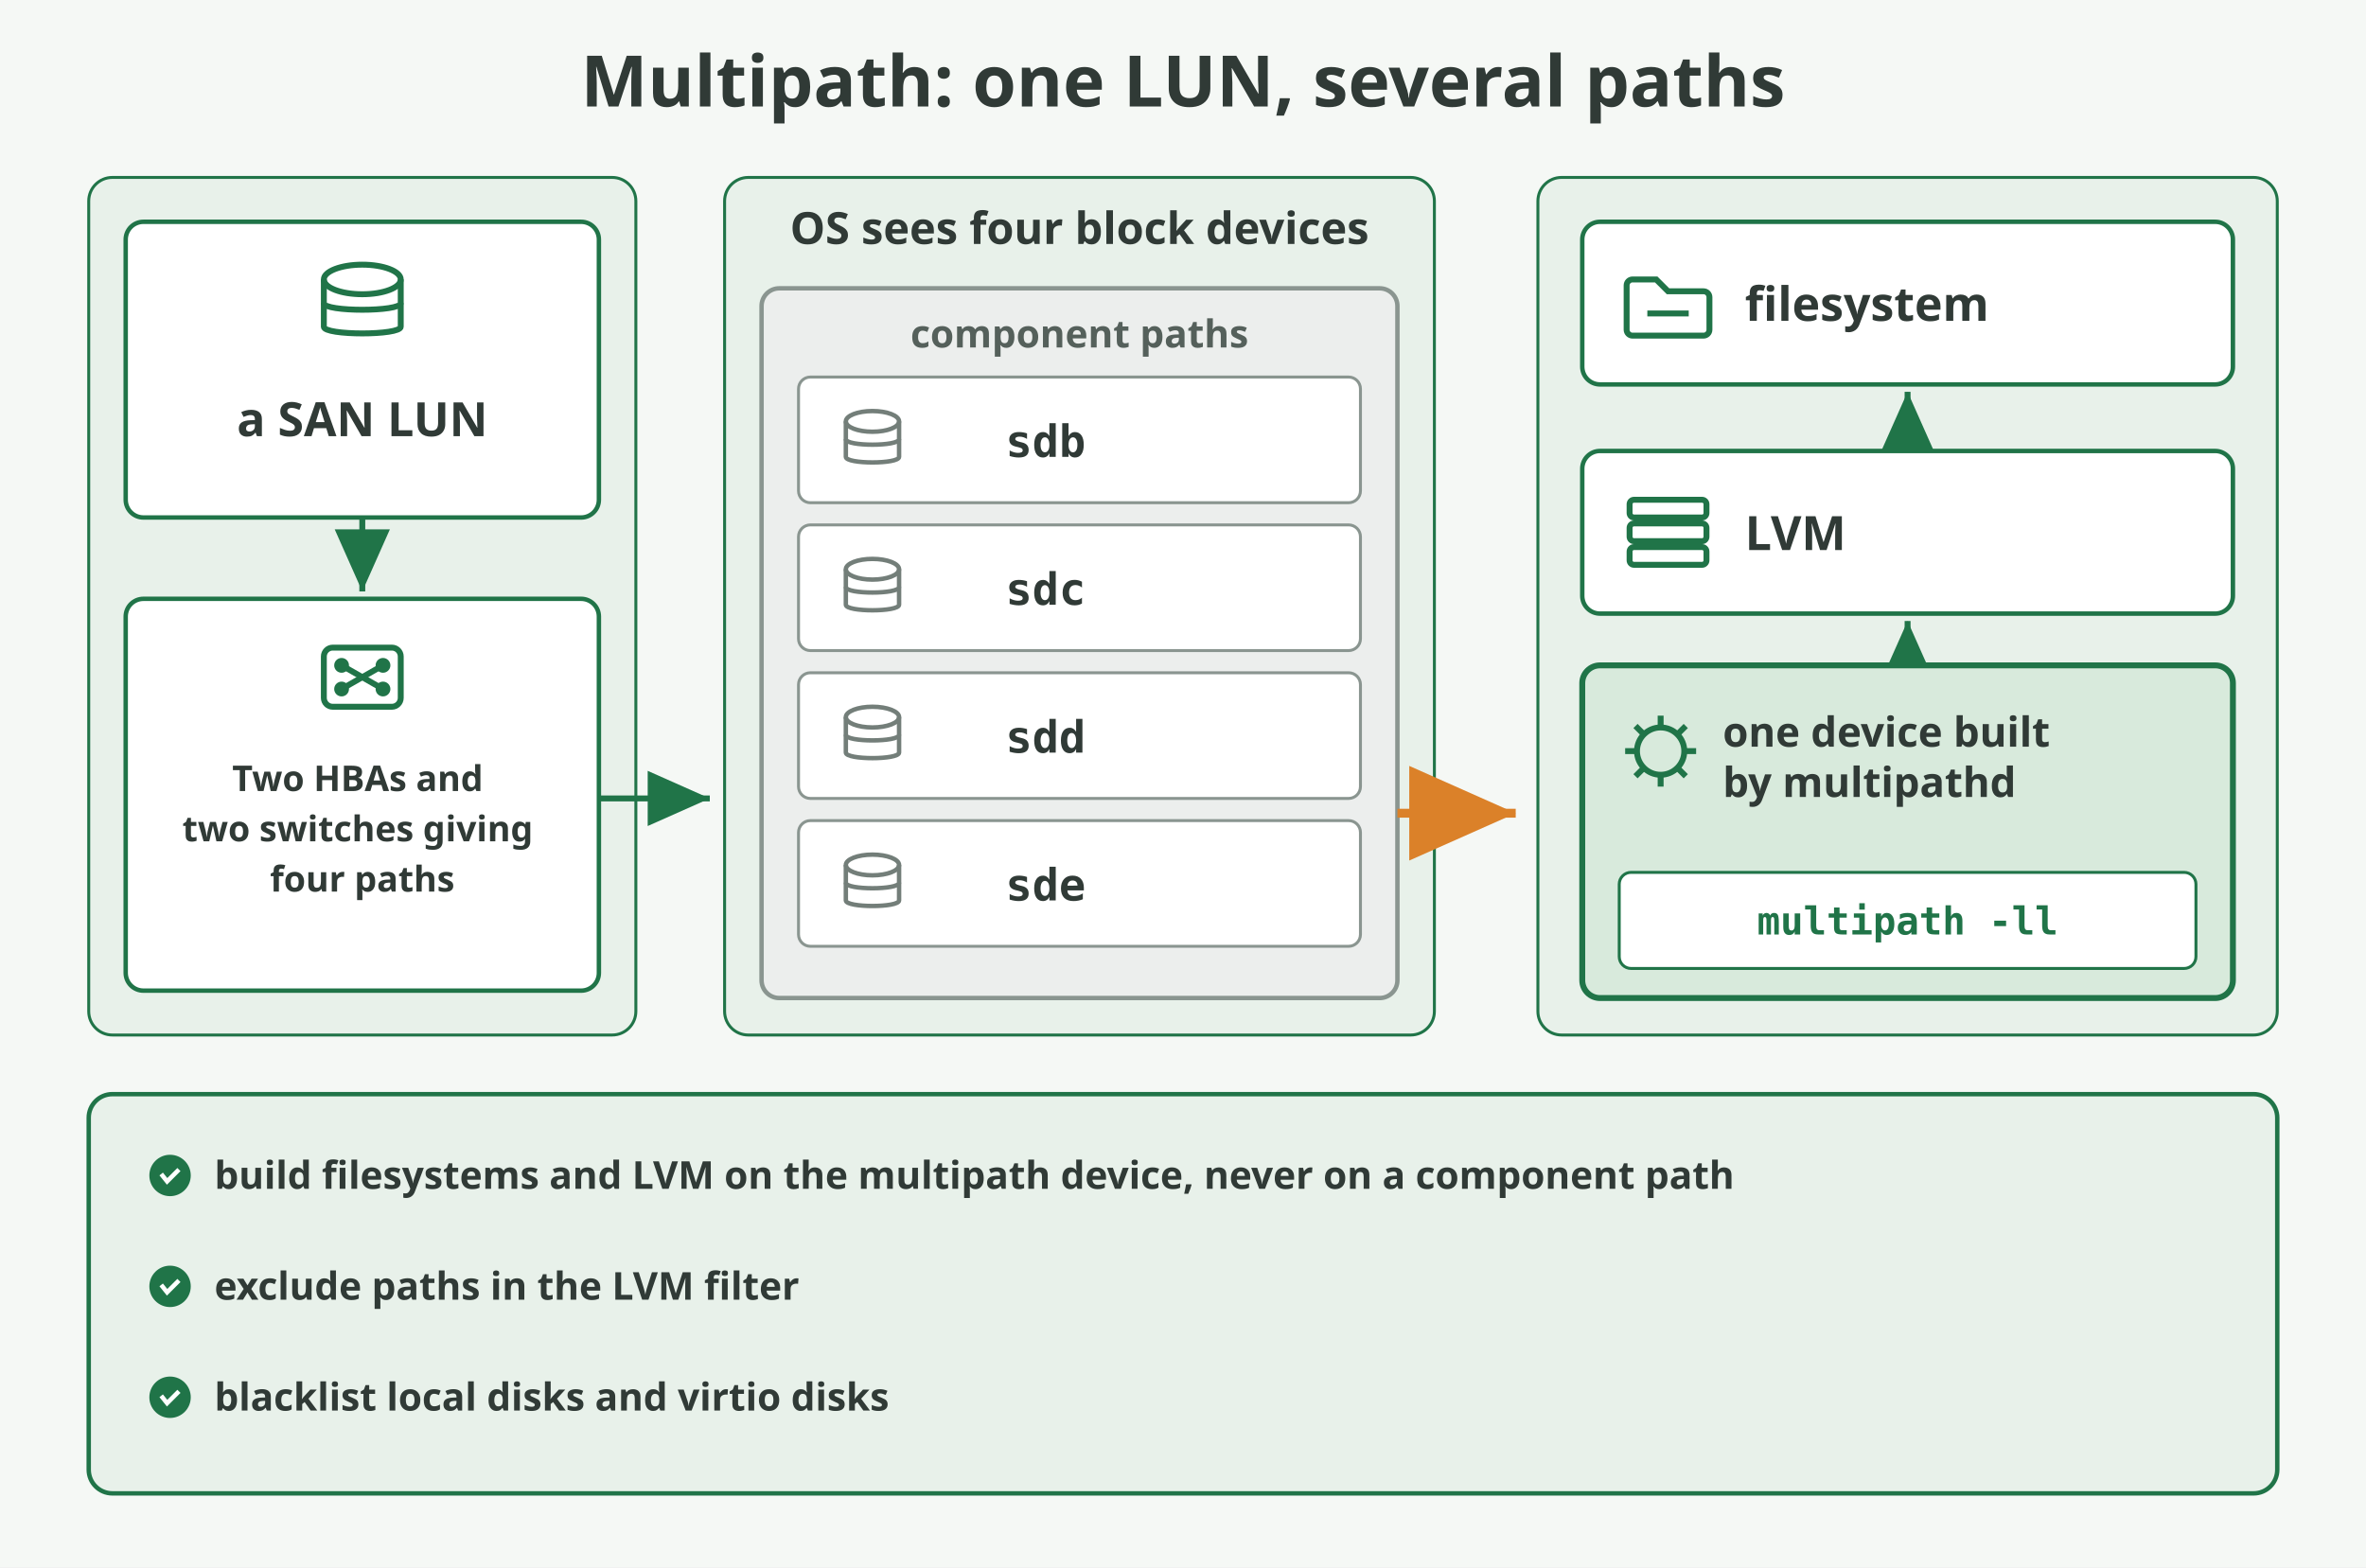
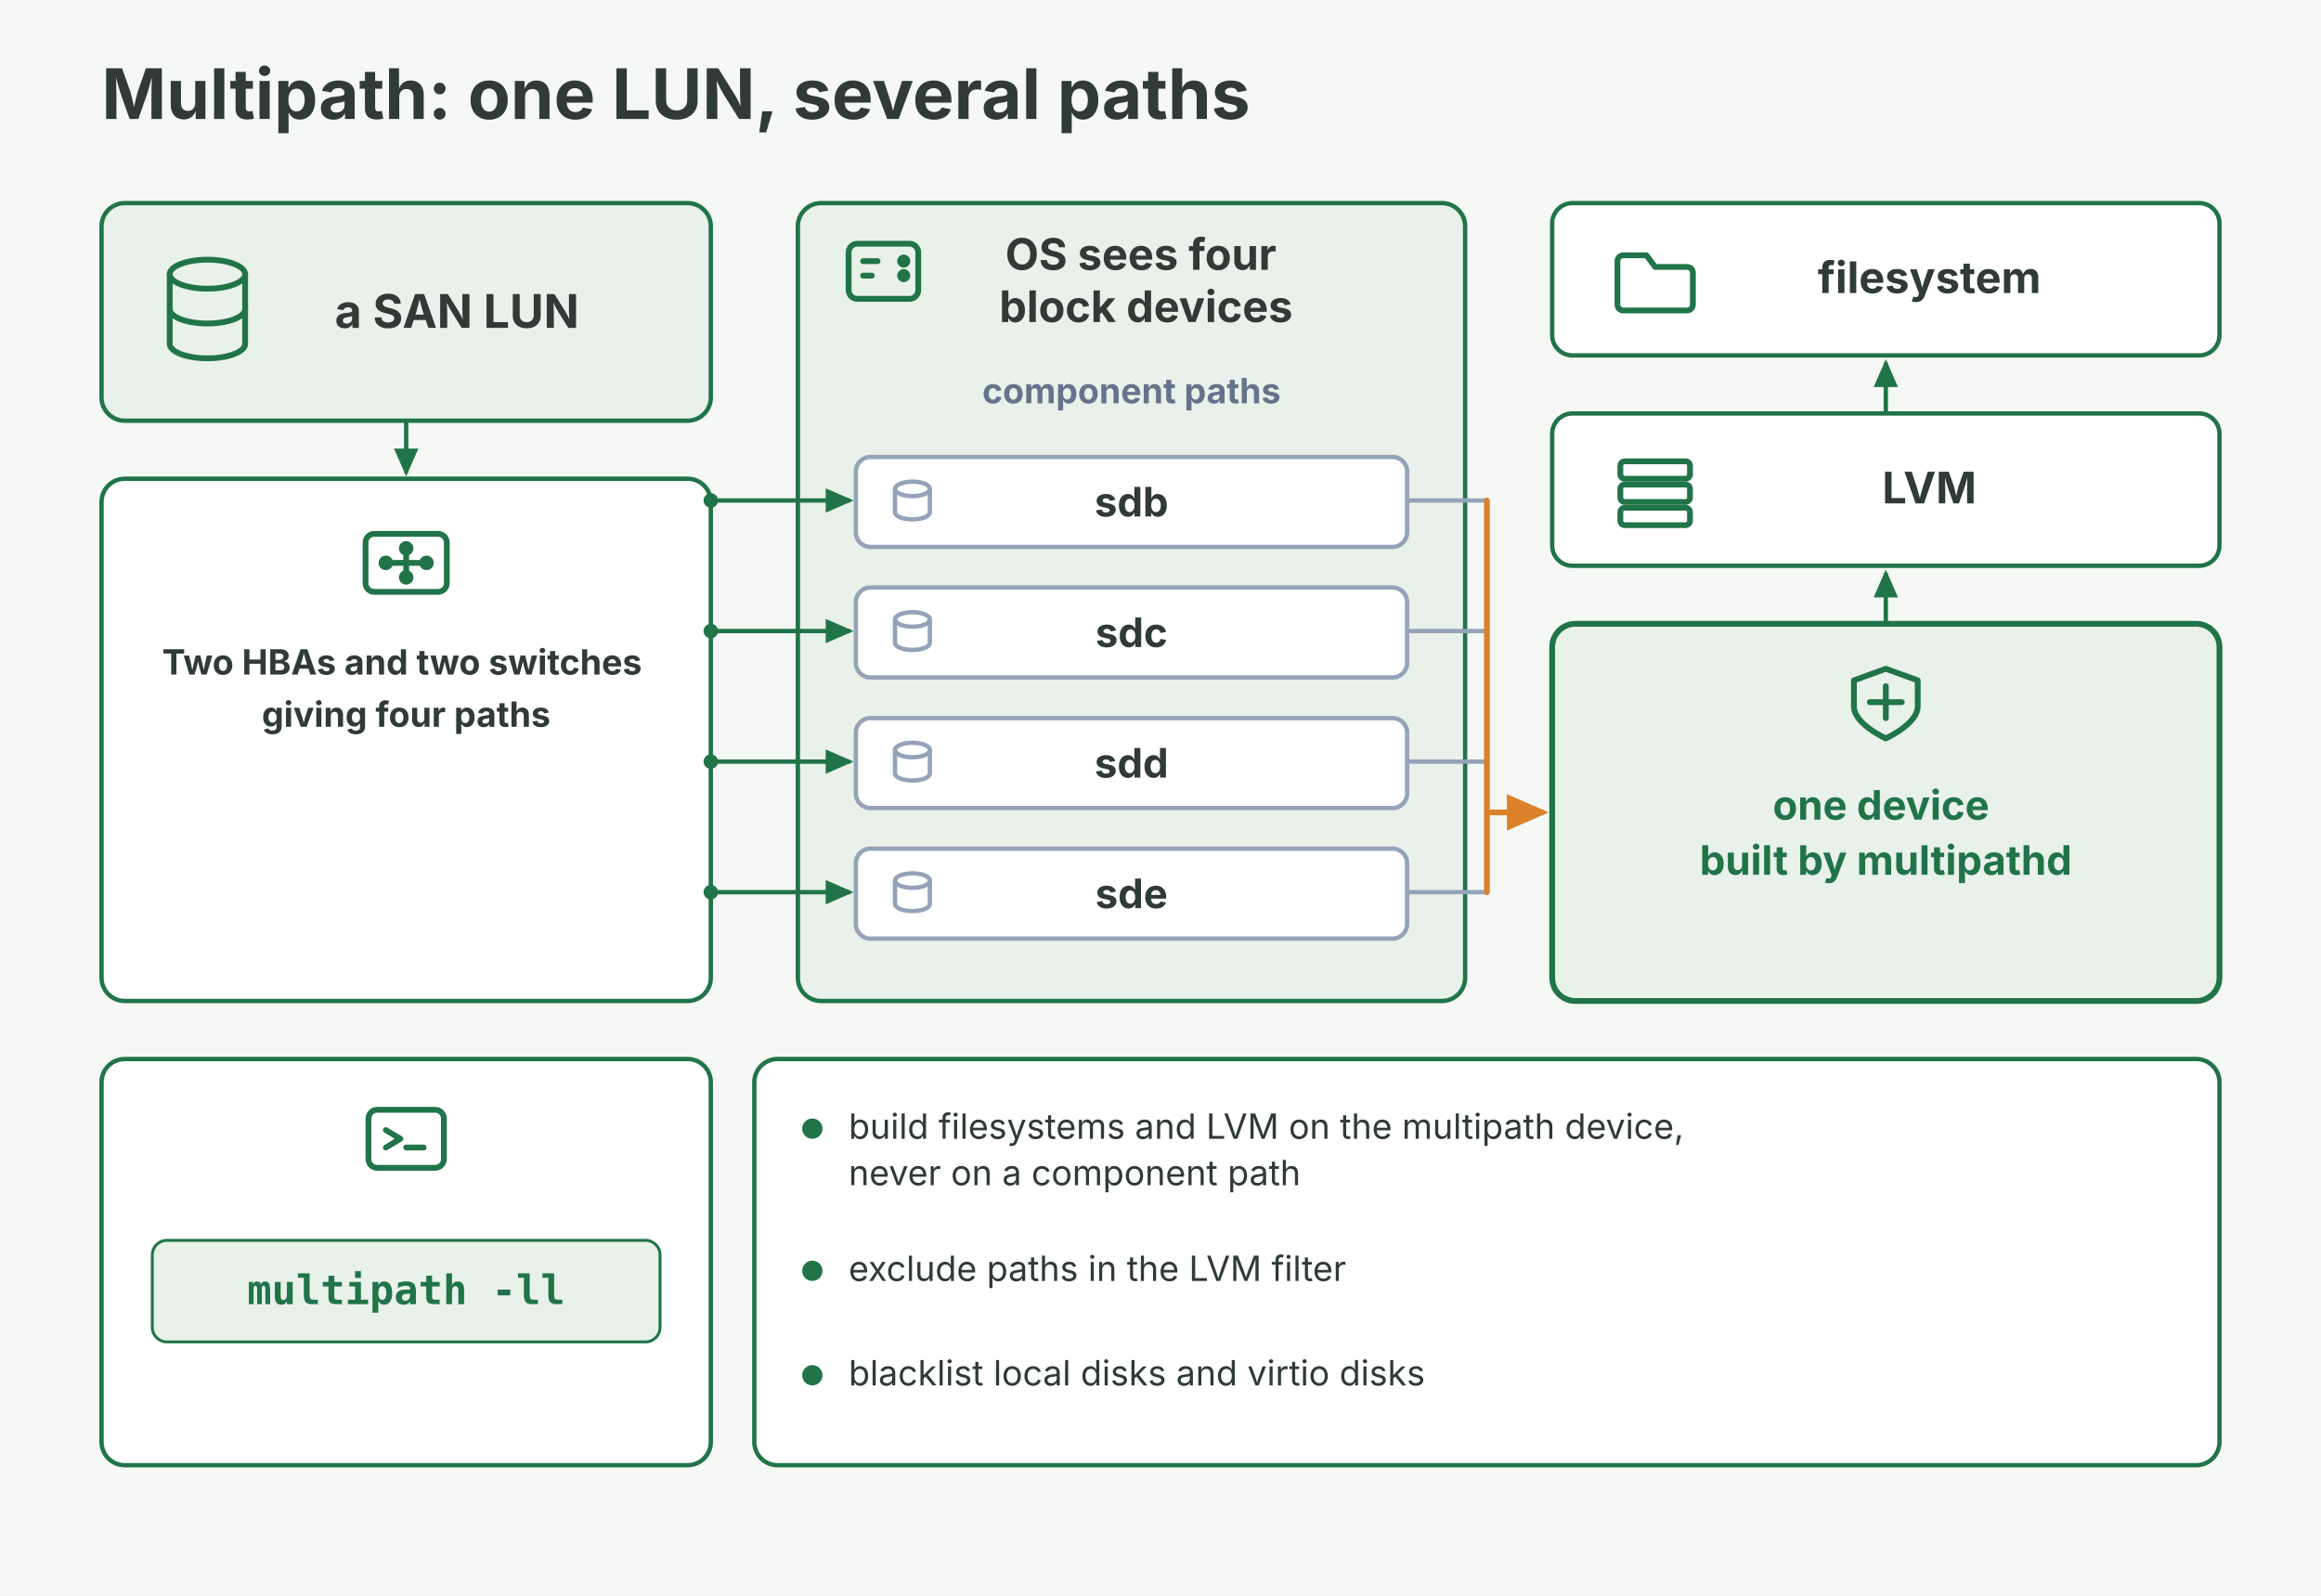
- <svg xmlns="http://www.w3.org/2000/svg" viewBox="0 0 1600 1060" width="1600" height="1060">
+ <svg xmlns="http://www.w3.org/2000/svg" viewBox="0 0 1600 1100" width="1600" height="1100">
  <defs>
-     <marker id="green-arrow" viewBox="0 0 12 12" refX="10" refY="6" markerWidth="14" markerHeight="14" orient="auto-start-reverse">
-       <path d="M 1 2 L 10 6 L 1 10 Z" fill="#207448" />
+     <marker id="arrow-green" viewBox="0 0 10 10" refX="7" refY="5" markerWidth="8" markerHeight="8" orient="auto-start-reverse">
+       <path d="M 0 1.5 L 8 5 L 0 8.5 z" fill="#207448" />
    </marker>
-     <marker id="orange-arrow" viewBox="0 0 12 12" refX="10" refY="6" markerWidth="16" markerHeight="16" orient="auto-start-reverse">
-       <path d="M 1 2 L 10 6 L 1 10 Z" fill="#db8129" />
+     <marker id="arrow-orange" viewBox="0 0 10 10" refX="7" refY="5" markerWidth="9" markerHeight="9" orient="auto-start-reverse">
+       <path d="M 0 1.5 L 8 5 L 0 8.5 z" fill="#db8129" />
    </marker>
  </defs>
-   <rect width="1600" height="1060" fill="#f5f8f5" />
-   <text x="800" y="72" text-anchor="middle" font-family="sans-serif" font-size="48" font-weight="bold" fill="#303a36">Multipath: one LUN, several paths</text>
-   <rect x="60" y="120" width="370" height="580" rx="16" fill="#e8f1ea" stroke="#207448" stroke-width="2" />
-   <rect x="85" y="150" width="320" height="200" rx="12" fill="#ffffff" stroke="#207448" stroke-width="3" />
-   <g transform="translate(217, 175)" stroke="#207448" stroke-width="4" fill="none">
+   <rect width="1600" height="1100" fill="#f5f8f5" />
+   <text x="70" y="82" font-family="system-ui, -apple-system, sans-serif" font-size="48" font-weight="bold" fill="#303a36">Multipath: one LUN, several paths</text>
+   <rect x="70" y="140" width="420" height="150" rx="16" fill="#e8f1ea" stroke="#207448" stroke-width="3" />
+   <g transform="translate(115, 175)" stroke="#207448" stroke-width="4" fill="none" stroke-linecap="round">
    <ellipse cx="28" cy="14" rx="26" ry="10" />
-     <path d="M 2 14 V 46 C 2 52, 54 52, 54 46 V 14" />
-     <path d="M 2 30 C 2 36, 54 36, 54 30" />
+     <path d="M 2 14 v 24 c 0 5.5 11.6 10 26 10 s 26 -4.5 26 -10 v -24" />
+     <path d="M 2 38 v 24 c 0 5.5 11.6 10 26 10 s 26 -4.5 26 -10 v -24" />
  </g>
-   <text x="245" y="295" text-anchor="middle" font-family="sans-serif" font-size="32" font-weight="bold" fill="#303a36">a SAN LUN</text>
-   <line x1="245" y1="350" x2="245" y2="400" stroke="#207448" stroke-width="4" marker-end="url(#green-arrow)" />
-   <rect x="85" y="405" width="320" height="265" rx="12" fill="#ffffff" stroke="#207448" stroke-width="3" />
-   <g transform="translate(217, 430)" stroke="#207448" stroke-width="4" fill="none">
-     <rect x="2" y="8" width="52" height="40" rx="6" />
-     <line x1="14" y1="20" x2="42" y2="36" />
-     <line x1="14" y1="36" x2="42" y2="20" />
-     <circle cx="14" cy="20" r="3" fill="#207448" />
-     <circle cx="42" cy="20" r="3" fill="#207448" />
-     <circle cx="14" cy="36" r="3" fill="#207448" />
-     <circle cx="42" cy="36" r="3" fill="#207448" />
+   <text x="315" y="226" text-anchor="middle" font-family="system-ui, -apple-system, sans-serif" font-size="32" font-weight="bold" fill="#303a36">a SAN LUN</text>
+   <path d="M 280 290 L 280 326" fill="none" stroke="#207448" stroke-width="3" marker-end="url(#arrow-green)" />
+   <rect x="70" y="330" width="420" height="360" rx="16" fill="#ffffff" stroke="#207448" stroke-width="3" />
+   <g transform="translate(252, 360)" stroke="#207448" stroke-width="4" fill="none" stroke-linecap="round" stroke-linejoin="round">
+     <rect x="0" y="8" width="56" height="40" rx="6" />
+     <line x1="14" y1="28" x2="42" y2="28" />
+     <line x1="28" y1="18" x2="28" y2="38" />
+     <circle cx="14" cy="28" r="3" fill="#207448" />
+     <circle cx="42" cy="28" r="3" fill="#207448" />
+     <circle cx="28" cy="18" r="3" fill="#207448" />
+     <circle cx="28" cy="38" r="3" fill="#207448" />
  </g>
-   <text x="245" y="535" text-anchor="middle" font-family="sans-serif" font-size="24" font-weight="bold" fill="#303a36">
-     <tspan x="245" dy="0">Two HBAs and</tspan>
-     <tspan x="245" dy="34">two switches giving</tspan>
-     <tspan x="245" dy="34">four paths</tspan>
+   <text x="280" y="465" text-anchor="middle" font-family="system-ui, -apple-system, sans-serif" font-size="24" font-weight="bold" fill="#303a36">
+     <tspan x="280" dy="0">Two HBAs and two switches</tspan>
+     <tspan x="280" dy="36">giving four paths</tspan>
  </text>
-   <line x1="405" y1="540" x2="480" y2="540" stroke="#207448" stroke-width="4" marker-end="url(#green-arrow)" />
-   <rect x="490" y="120" width="480" height="580" rx="16" fill="#e8f1ea" stroke="#207448" stroke-width="2" />
-   <text x="730" y="165" text-anchor="middle" font-family="sans-serif" font-size="30" font-weight="bold" fill="#303a36">OS sees four block devices</text>
-   <rect x="515" y="195" width="430" height="480" rx="12" fill="#eceeed" stroke="#8a9590" stroke-width="3" />
-   <text x="730" y="235" text-anchor="middle" font-family="sans-serif" font-size="26" font-weight="bold" fill="#55605b">component paths</text>
-   <g transform="translate(540, 255)">
-     <rect x="0" y="0" width="380" height="85" rx="8" fill="#ffffff" stroke="#8a9590" stroke-width="2" />
-     <g transform="translate(30, 20)" stroke="#737e79" stroke-width="3" fill="none">
-       <ellipse cx="20" cy="10" rx="18" ry="7" />
-       <path d="M 2 10 V 34 C 2 39, 38 39, 38 34 V 10" />
-       <path d="M 2 22 C 2 27, 38 27, 38 22" />
-     </g>
-     <text x="140" y="54" font-family="monospace" font-size="30" font-weight="bold" fill="#303a36">sdb</text>
+   <circle cx="490" cy="345" r="5" fill="#207448" />
+   <circle cx="490" cy="435" r="5" fill="#207448" />
+   <circle cx="490" cy="525" r="5" fill="#207448" />
+   <circle cx="490" cy="615" r="5" fill="#207448" />
+   <rect x="550" y="140" width="460" height="550" rx="16" fill="#e8f1ea" stroke="#207448" stroke-width="3" />
+   <g transform="translate(585, 168)" stroke="#207448" stroke-width="4" fill="none" stroke-linecap="round" stroke-linejoin="round">
+     <rect x="0" y="0" width="48" height="38" rx="6" />
+     <line x1="10" y1="12" x2="20" y2="12" />
+     <line x1="10" y1="22" x2="16" y2="22" />
+     <circle cx="38" cy="12" r="2.5" fill="#207448" />
+     <circle cx="38" cy="22" r="2.5" fill="#207448" />
  </g>
-   <g transform="translate(540, 355)">
-     <rect x="0" y="0" width="380" height="85" rx="8" fill="#ffffff" stroke="#8a9590" stroke-width="2" />
-     <g transform="translate(30, 20)" stroke="#737e79" stroke-width="3" fill="none">
-       <ellipse cx="20" cy="10" rx="18" ry="7" />
-       <path d="M 2 10 V 34 C 2 39, 38 39, 38 34 V 10" />
-       <path d="M 2 22 C 2 27, 38 27, 38 22" />
-     </g>
-     <text x="140" y="54" font-family="monospace" font-size="30" font-weight="bold" fill="#303a36">sdc</text>
+   <text x="790" y="186" text-anchor="middle" font-family="system-ui, -apple-system, sans-serif" font-size="30" font-weight="bold" fill="#303a36">
+     <tspan x="790" dy="0">OS sees four</tspan>
+     <tspan x="790" dy="36">block devices</tspan>
+   </text>
+   <text x="780" y="278" text-anchor="middle" font-family="system-ui, -apple-system, sans-serif" font-size="24" font-weight="bold" fill="#64748b">component paths</text>
+   <rect x="590" y="315" width="380" height="62" rx="10" fill="#ffffff" stroke="#94a3b8" stroke-width="3" />
+   <g transform="translate(615, 328)" stroke="#94a3b8" stroke-width="3" fill="none">
+     <ellipse cx="14" cy="9" rx="12" ry="5" />
+     <path d="M 2 9 v 16 c 0 3 5.4 5 12 5 s 12 -2 12 -5 v -16" />
  </g>
-   <g transform="translate(540, 455)">
-     <rect x="0" y="0" width="380" height="85" rx="8" fill="#ffffff" stroke="#8a9590" stroke-width="2" />
-     <g transform="translate(30, 20)" stroke="#737e79" stroke-width="3" fill="none">
-       <ellipse cx="20" cy="10" rx="18" ry="7" />
-       <path d="M 2 10 V 34 C 2 39, 38 39, 38 34 V 10" />
-       <path d="M 2 22 C 2 27, 38 27, 38 22" />
-     </g>
-     <text x="140" y="54" font-family="monospace" font-size="30" font-weight="bold" fill="#303a36">sdd</text>
+   <text x="780" y="356" text-anchor="middle" font-family="system-ui, -apple-system, sans-serif" font-size="28" font-weight="bold" fill="#303a36">sdb</text>
+   <rect x="590" y="405" width="380" height="62" rx="10" fill="#ffffff" stroke="#94a3b8" stroke-width="3" />
+   <g transform="translate(615, 418)" stroke="#94a3b8" stroke-width="3" fill="none">
+     <ellipse cx="14" cy="9" rx="12" ry="5" />
+     <path d="M 2 9 v 16 c 0 3 5.4 5 12 5 s 12 -2 12 -5 v -16" />
  </g>
-   <g transform="translate(540, 555)">
-     <rect x="0" y="0" width="380" height="85" rx="8" fill="#ffffff" stroke="#8a9590" stroke-width="2" />
-     <g transform="translate(30, 20)" stroke="#737e79" stroke-width="3" fill="none">
-       <ellipse cx="20" cy="10" rx="18" ry="7" />
-       <path d="M 2 10 V 34 C 2 39, 38 39, 38 34 V 10" />
-       <path d="M 2 22 C 2 27, 38 27, 38 22" />
-     </g>
-     <text x="140" y="54" font-family="monospace" font-size="30" font-weight="bold" fill="#303a36">sde</text>
+   <text x="780" y="446" text-anchor="middle" font-family="system-ui, -apple-system, sans-serif" font-size="28" font-weight="bold" fill="#303a36">sdc</text>
+   <rect x="590" y="495" width="380" height="62" rx="10" fill="#ffffff" stroke="#94a3b8" stroke-width="3" />
+   <g transform="translate(615, 508)" stroke="#94a3b8" stroke-width="3" fill="none">
+     <ellipse cx="14" cy="9" rx="12" ry="5" />
+     <path d="M 2 9 v 16 c 0 3 5.4 5 12 5 s 12 -2 12 -5 v -16" />
  </g>
-   <line x1="945" y1="550" x2="1025" y2="550" stroke="#db8129" stroke-width="6" marker-end="url(#orange-arrow)" />
-   <rect x="1040" y="120" width="500" height="580" rx="16" fill="#e8f1ea" stroke="#207448" stroke-width="2" />
-   <g transform="translate(1070, 150)">
-     <rect x="0" y="0" width="440" height="110" rx="12" fill="#ffffff" stroke="#207448" stroke-width="3" />
-     <g transform="translate(30, 27)" stroke="#207448" stroke-width="4" fill="none">
-       <path d="M 4 12 L 20 12 L 28 20 L 52 20 A 4 4 0 0 1 56 24 L 56 46 A 4 4 0 0 1 52 50 L 4 50 A 4 4 0 0 1 0 46 L 0 16 A 4 4 0 0 1 4 12 Z" />
-       <line x1="14" y1="35" x2="42" y2="35" />
-     </g>
-     <text x="110" y="67" font-family="sans-serif" font-size="32" font-weight="bold" fill="#303a36">filesystem</text>
+   <text x="780" y="536" text-anchor="middle" font-family="system-ui, -apple-system, sans-serif" font-size="28" font-weight="bold" fill="#303a36">sdd</text>
+   <rect x="590" y="585" width="380" height="62" rx="10" fill="#ffffff" stroke="#94a3b8" stroke-width="3" />
+   <g transform="translate(615, 598)" stroke="#94a3b8" stroke-width="3" fill="none">
+     <ellipse cx="14" cy="9" rx="12" ry="5" />
+     <path d="M 2 9 v 16 c 0 3 5.4 5 12 5 s 12 -2 12 -5 v -16" />
  </g>
-   <line x1="1290" y1="300" x2="1290" y2="265" stroke="#207448" stroke-width="4" marker-end="url(#green-arrow)" />
-   <g transform="translate(1070, 305)">
-     <rect x="0" y="0" width="440" height="110" rx="12" fill="#ffffff" stroke="#207448" stroke-width="3" />
-     <g transform="translate(30, 27)" stroke="#207448" stroke-width="4" fill="none">
-       <rect x="2" y="6" width="52" height="12" rx="3" />
-       <rect x="2" y="22" width="52" height="12" rx="3" />
-       <rect x="2" y="38" width="52" height="12" rx="3" />
-     </g>
-     <text x="110" y="67" font-family="sans-serif" font-size="32" font-weight="bold" fill="#303a36">LVM</text>
+   <text x="780" y="626" text-anchor="middle" font-family="system-ui, -apple-system, sans-serif" font-size="28" font-weight="bold" fill="#303a36">sde</text>
+   <path d="M 490 345 L 586 345" fill="none" stroke="#207448" stroke-width="3" marker-end="url(#arrow-green)" />
+   <path d="M 490 435 L 586 435" fill="none" stroke="#207448" stroke-width="3" marker-end="url(#arrow-green)" />
+   <path d="M 490 525 L 586 525" fill="none" stroke="#207448" stroke-width="3" marker-end="url(#arrow-green)" />
+   <path d="M 490 615 L 586 615" fill="none" stroke="#207448" stroke-width="3" marker-end="url(#arrow-green)" />
+   <rect x="1070" y="140" width="460" height="105" rx="14" fill="#ffffff" stroke="#207448" stroke-width="3" />
+   <g transform="translate(1115, 168)" stroke="#207448" stroke-width="4" fill="none" stroke-linecap="round" stroke-linejoin="round">
+     <path d="M 4 8 L 20 8 L 26 16 L 48 16 A 4 4 0 0 1 52 20 L 52 42 A 4 4 0 0 1 48 46 L 4 46 A 4 4 0 0 1 0 42 L 0 12 A 4 4 0 0 1 4 8 Z" />
  </g>
-   <line x1="1290" y1="445" x2="1290" y2="420" stroke="#207448" stroke-width="4" marker-end="url(#green-arrow)" />
-   <g transform="translate(1070, 450)">
-     <rect x="0" y="0" width="440" height="225" rx="12" fill="#d8eadc" stroke="#207448" stroke-width="4" />
-     <g transform="translate(25, 30)" stroke="#207448" stroke-width="4" fill="none">
-       <circle cx="28" cy="28" r="16" />
-       <path d="M 28 4 V 12 M 28 44 V 52 M 4 28 H 12 M 44 28 H 52 M 11 11 L 17 17 M 39 39 L 45 45 M 11 45 L 17 39 M 39 17 L 45 11" />
-     </g>
-     <text x="95" y="55" font-family="sans-serif" font-size="28" font-weight="bold" fill="#303a36">
-       <tspan x="95" dy="0">one device built</tspan>
-       <tspan x="95" dy="34">by multipathd</tspan>
-     </text>
-     <rect x="25" y="140" width="390" height="65" rx="8" fill="#ffffff" stroke="#207448" stroke-width="2" />
-     <text x="220" y="182" text-anchor="middle" font-family="monospace" font-size="26" font-weight="bold" fill="#207448">multipath -ll</text>
+   <text x="1330" y="202" text-anchor="middle" font-family="system-ui, -apple-system, sans-serif" font-size="30" font-weight="bold" fill="#303a36">filesystem</text>
+   <rect x="1070" y="285" width="460" height="105" rx="14" fill="#ffffff" stroke="#207448" stroke-width="3" />
+   <g transform="translate(1115, 312)" stroke="#207448" stroke-width="4" fill="none" stroke-linecap="round" stroke-linejoin="round">
+     <rect x="2" y="6" width="48" height="12" rx="3" />
+     <rect x="2" y="22" width="48" height="12" rx="3" />
+     <rect x="2" y="38" width="48" height="12" rx="3" />
  </g>
-   <rect x="60" y="740" width="1480" height="270" rx="16" fill="#e8f1ea" stroke="#207448" stroke-width="3" />
-   <g transform="translate(100, 795)">
-     <circle cx="15" cy="0" r="14" fill="#207448" />
-     <path d="M 9 -1 L 13 4 L 21 -4" stroke="#ffffff" stroke-width="3" fill="none" />
-     <text x="45" y="9" font-family="sans-serif" font-size="26" font-weight="bold" fill="#303a36">build filesystems and LVM on the multipath device, never on a component path</text>
+   <text x="1330" y="347" text-anchor="middle" font-family="system-ui, -apple-system, sans-serif" font-size="30" font-weight="bold" fill="#303a36">LVM</text>
+   <rect x="1070" y="430" width="460" height="260" rx="16" fill="#e8f1ea" stroke="#207448" stroke-width="4" />
+   <g transform="translate(1272, 455)" stroke="#207448" stroke-width="4" fill="none" stroke-linecap="round" stroke-linejoin="round">
+     <path d="M 28 6 L 50 14 L 50 32 C 50 44 28 54 28 54 C 28 54 6 44 6 32 L 6 14 Z" />
+     <line x1="28" y1="18" x2="28" y2="40" />
+     <line x1="17" y1="29" x2="39" y2="29" />
  </g>
-   <g transform="translate(100, 870)">
-     <circle cx="15" cy="0" r="14" fill="#207448" />
-     <path d="M 9 -1 L 13 4 L 21 -4" stroke="#ffffff" stroke-width="3" fill="none" />
-     <text x="45" y="9" font-family="sans-serif" font-size="26" font-weight="bold" fill="#303a36">exclude paths in the LVM filter</text>
+   <text x="1300" y="565" text-anchor="middle" font-family="system-ui, -apple-system, sans-serif" font-size="28" font-weight="bold" fill="#207448">
+     <tspan x="1300" dy="0">one device</tspan>
+     <tspan x="1300" dy="38">built by multipathd</tspan>
+   </text>
+   <path d="M 1300 430 L 1300 395" fill="none" stroke="#207448" stroke-width="3" marker-end="url(#arrow-green)" />
+   <path d="M 1300 285 L 1300 250" fill="none" stroke="#207448" stroke-width="3" marker-end="url(#arrow-green)" />
+   <path d="M 970 345 L 1025 345" fill="none" stroke="#94a3b8" stroke-width="3" />
+   <path d="M 970 435 L 1025 435" fill="none" stroke="#94a3b8" stroke-width="3" />
+   <path d="M 970 525 L 1025 525" fill="none" stroke="#94a3b8" stroke-width="3" />
+   <path d="M 970 615 L 1025 615" fill="none" stroke="#94a3b8" stroke-width="3" />
+   <path d="M 1025 345 L 1025 615" fill="none" stroke="#db8129" stroke-width="4" stroke-linecap="round" />
+   <path d="M 1025 560 L 1064 560" fill="none" stroke="#db8129" stroke-width="4" marker-end="url(#arrow-orange)" />
+   <rect x="70" y="730" width="420" height="280" rx="16" fill="#ffffff" stroke="#207448" stroke-width="3" />
+   <g transform="translate(254, 765)" stroke="#207448" stroke-width="4" fill="none" stroke-linecap="round" stroke-linejoin="round">
+     <rect x="0" y="0" width="52" height="40" rx="6" />
+     <path d="M 12 14 L 22 20 L 12 26" />
+     <line x1="26" y1="26" x2="38" y2="26" />
  </g>
-   <g transform="translate(100, 945)">
-     <circle cx="15" cy="0" r="14" fill="#207448" />
-     <path d="M 9 -1 L 13 4 L 21 -4" stroke="#ffffff" stroke-width="3" fill="none" />
-     <text x="45" y="9" font-family="sans-serif" font-size="26" font-weight="bold" fill="#303a36">blacklist local disks and virtio disks</text>
-   </g>
+   <rect x="105" y="855" width="350" height="70" rx="10" fill="#e8f1ea" stroke="#207448" stroke-width="2" />
+   <text x="280" y="899" text-anchor="middle" font-family="ui-monospace, SFMono-Regular, Menlo, Monaco, Consolas, monospace" font-size="28" font-weight="bold" fill="#207448">multipath -ll</text>
+   <rect x="520" y="730" width="1010" height="280" rx="16" fill="#ffffff" stroke="#207448" stroke-width="3" />
+   <circle cx="560" cy="778" r="7" fill="#207448" />
+   <text x="585" y="785" font-family="system-ui, -apple-system, sans-serif" font-size="24" fill="#303a36">
+     <tspan x="585" dy="0">build filesystems and LVM on the multipath device,</tspan>
+     <tspan x="585" dy="32">never on a component path</tspan>
+   </text>
+   <circle cx="560" cy="876" r="7" fill="#207448" />
+   <text x="585" y="883" font-family="system-ui, -apple-system, sans-serif" font-size="24" fill="#303a36">exclude paths in the LVM filter</text>
+   <circle cx="560" cy="948" r="7" fill="#207448" />
+   <text x="585" y="955" font-family="system-ui, -apple-system, sans-serif" font-size="24" fill="#303a36">blacklist local disks and virtio disks</text>
</svg>
